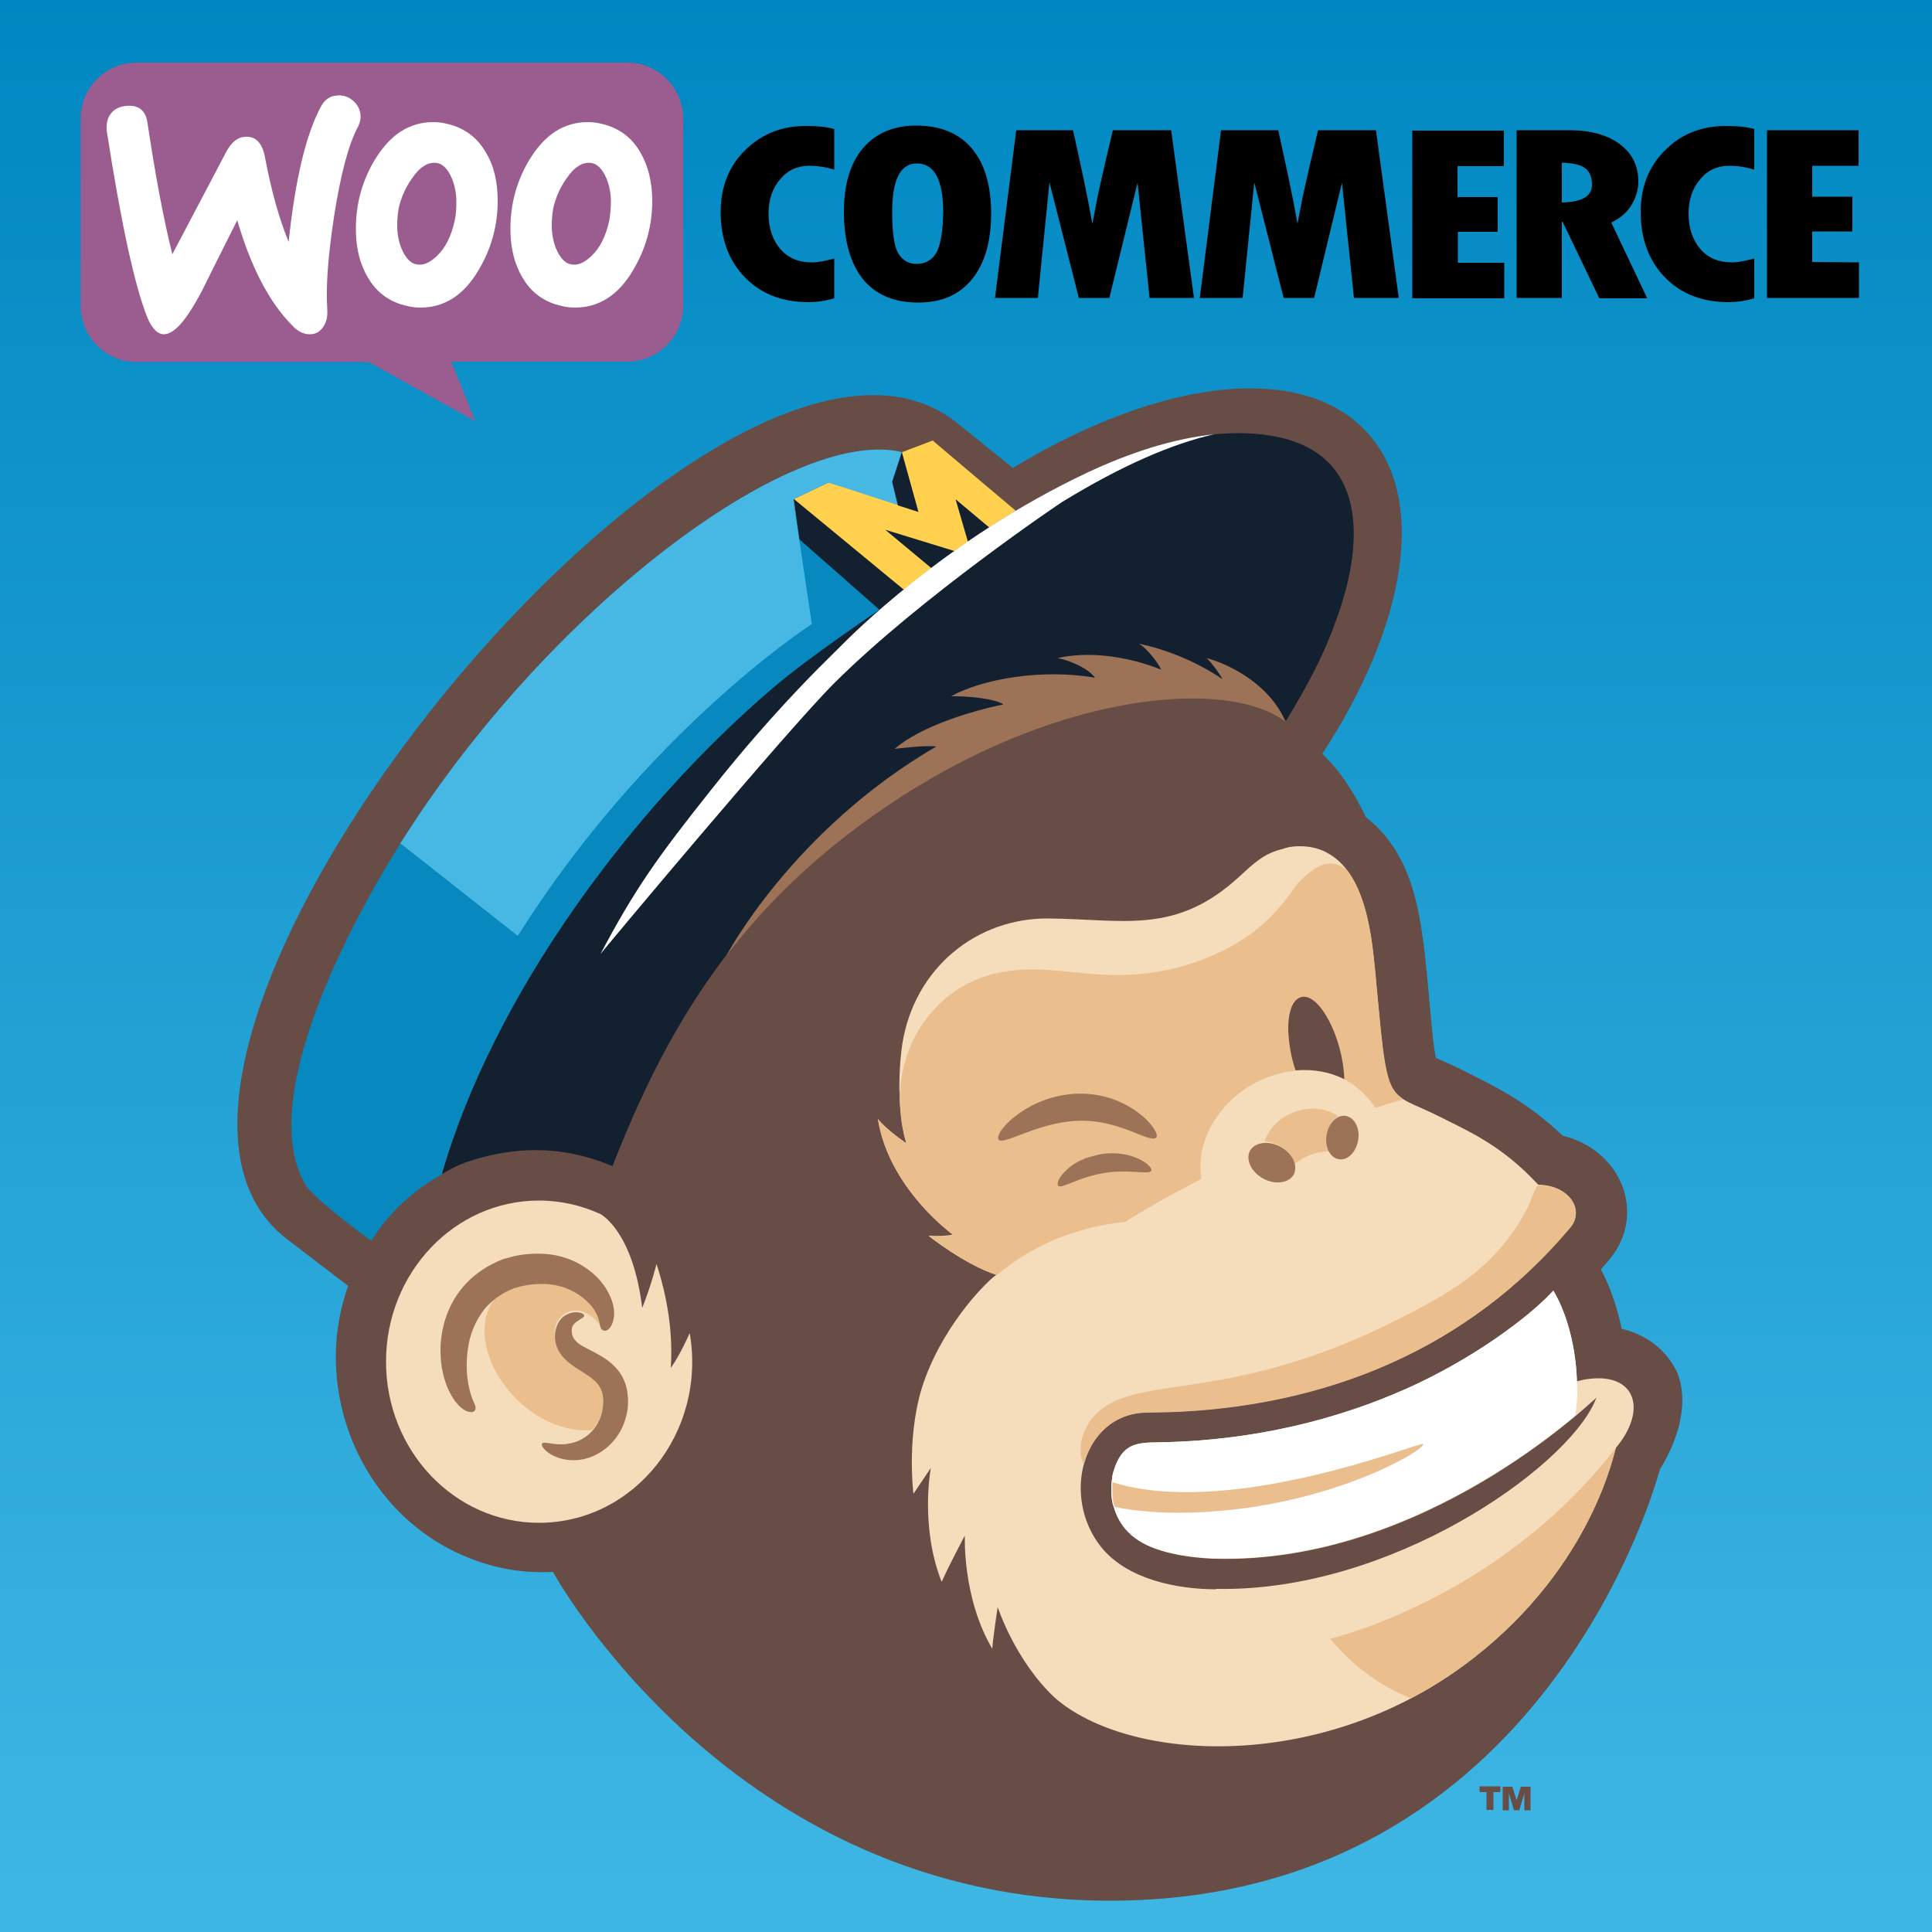
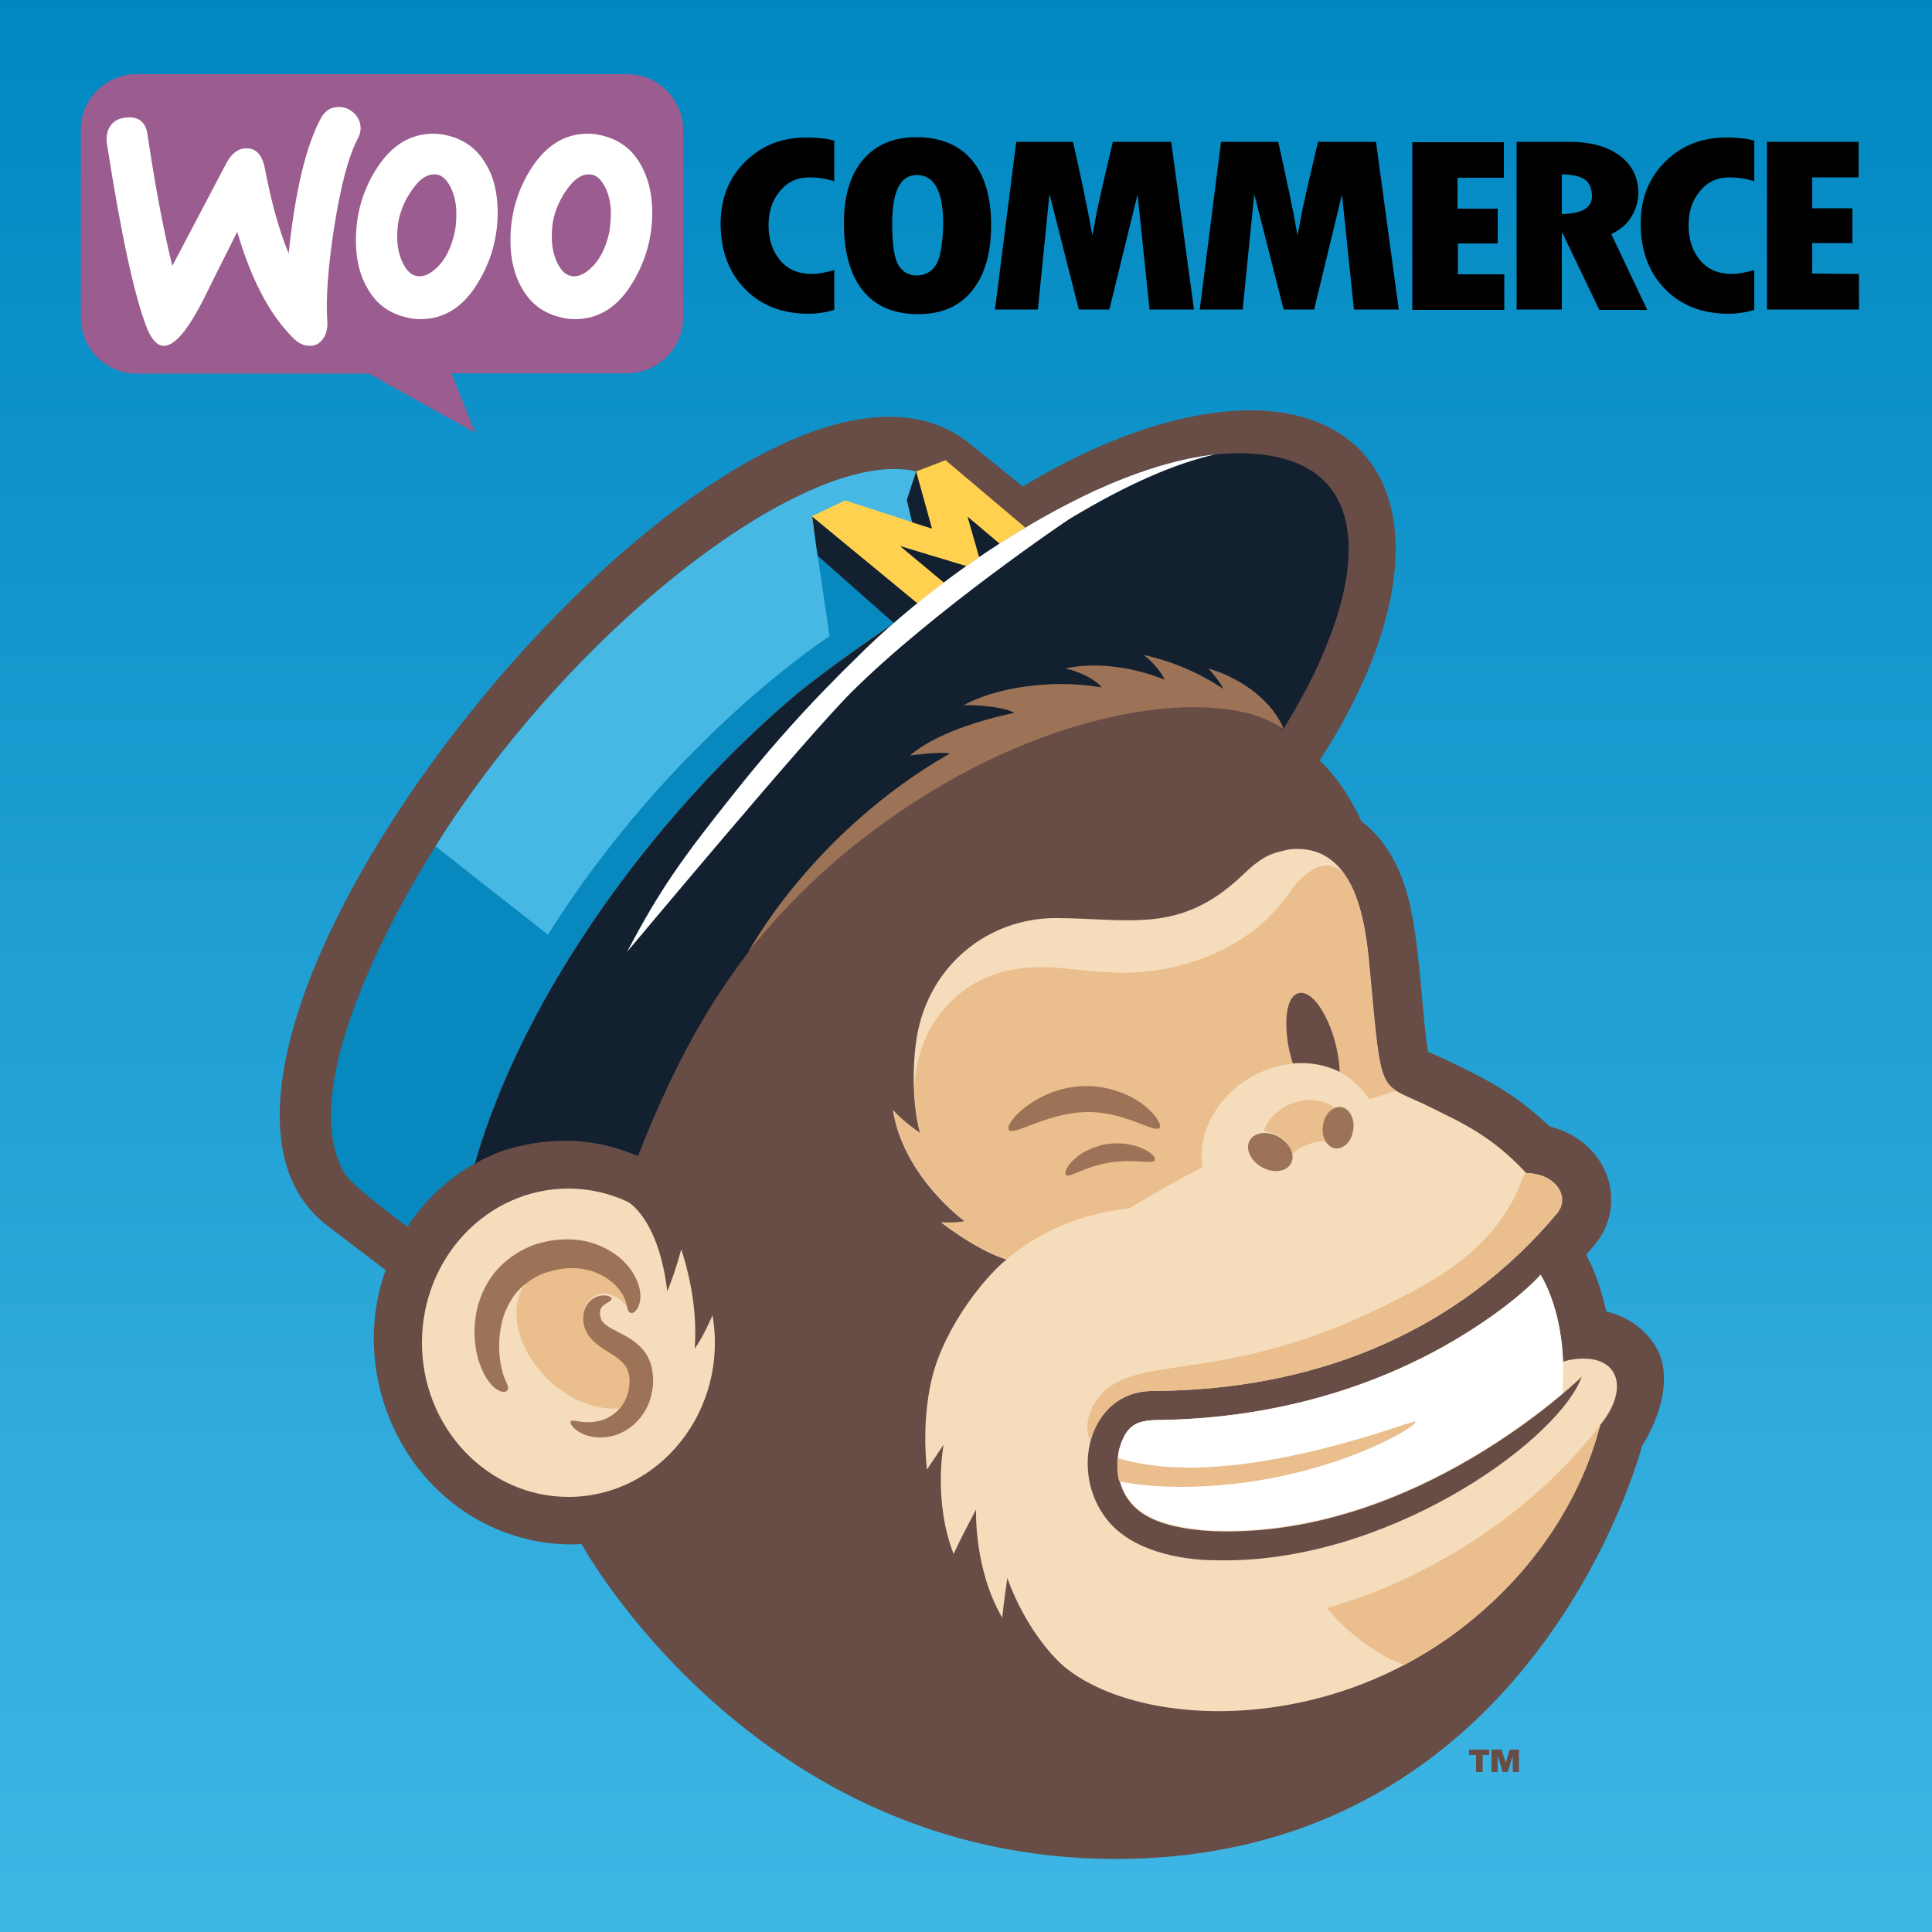
<svg xmlns="http://www.w3.org/2000/svg" version="1.1" id="Layer_1" x="0px" y="0px" viewBox="0 0 500 500" style="enable-background:new 0 0 500 500;" xml:space="preserve">
  <style type="text/css">
	.st0{fill:url(#SVGID_1_);}
	.st1{fill:#684C46;}
	.st2{fill:#F5DCBA;}
	.st3{fill:#0788BF;}
	.st4{fill:#46B8E3;}
	.st5{fill:#FFD14F;}
	.st6{fill:#122030;}
	.st7{fill:#FFFFFF;}
	.st8{fill:#EABE8D;}
	.st9{fill:#9C7356;}
	.st10{fill:#9B5C8F;}
</style>
-   <linearGradient id="SVGID_1_" gradientUnits="userSpaceOnUse" x1="-3.677478e-07" y1="250" x2="500" y2="250" gradientTransform="matrix(4.489659e-11 1 -1 4.489659e-11 500 0)">
+   <linearGradient id="SVGID_1_" gradientUnits="userSpaceOnUse" x1="-1" y1="250" x2="501" y2="250" gradientTransform="matrix(4.489659e-11 1 -1 4.489659e-11 500 0)">
    <stop offset="0" style="stop-color:#0087C1" />
    <stop offset="1" style="stop-color:#3FB7E5" />
  </linearGradient>
-   <rect class="st0" width="500" height="500" />
+   <rect x="-1" y="-1" class="st0" width="502" height="502" />
  <g>
-     <path class="st1" d="M429.6,380.2c-0.3,1-29.1,111.7-142.3,111.7c-97.8,0-144.2-85.1-144.2-85.1c-7.1,0.4-14-0.7-20.4-3.1   c-28.7-10.5-42.5-43.4-32.6-70.9l-15.8-12.1c-61.1-46.6,112-259.6,173.2-211.4c0.3,0.2,14.6,11.8,14.6,11.8   c22-13.3,43.8-20.6,61.4-20.6c12.6,0,23.1,3.6,30.2,11.3c15.9,17.2,10.2,50.1-11.5,83.3c4.7,4.4,8.5,10.5,11.3,16.4   c6.9,5.3,11.4,13.4,13.6,24.6c2.5,12.4,3,30.1,4.5,37.7c5.9,2.6,3.4,1.4,9.6,4.5c6.5,3.3,14.4,7.2,23.2,15.6   c15.6,3.9,21.5,20.4,12.4,31.7c-0.2,0.3-1.3,1.6-2.5,2.9c0.3,0.7,3.3,5.6,5.4,15.4c6.4,1.5,11.6,5.5,14.3,11.2   C438.8,366.6,429.6,380.2,429.6,380.2z M384.7,463.8v4.6h1.8v-4.6h1.8v-1.5h-5.4v1.5H384.7z M388.9,462.4v6.1h1.6v-4.4l1.3,4.4h1.4   l1.3-4.4v4.4h1.6v-6.1h-2.5l-1.1,3.5l-1.1-3.5H388.9z" />
-     <path class="st2" d="M166.2,338.5L166.2,338.5L166.2,338.5c2.5-6.3,3.7-11.4,3.7-11.4c2.8,8.6,4.3,17.7,3.7,26.9l0,0l0,0   c2.3-3.1,4.9-9,4.9-9c4.4,25.6-14.3,49.1-39,49.1c-21.9,0-39.6-18.7-39.6-41.7c0-23,17.7-41.7,39.6-41.7c5.7,0,11.1,1.3,15.9,3.5   C155.4,314.2,163.8,318.5,166.2,338.5z M381.6,428.9c30.7-24.1,36.1-53.2,36.6-54.2c7.6-9.1,5.5-18-4.5-18c-3.2,0-5.6,0.8-5.6,0.8   s0-13.2-6.1-23.5c-4.7,5.3-17.8,15.8-35,24c-16.1,7.6-37.6,14.3-64.2,15.2h0c-7.5,0.3-12.1-0.9-14.7,7.8c-0.8,3.1-0.5,7.6,0.2,8.9   c2.1,7.2,7.6,10.4,14.8,12.1c5.5,1.3,11.3,1.4,11.3,1.4c54,1.5,97.3-40.6,97.9-40.9c0.5-0.4,0.9-0.9,0.9-0.9s-0.5,1.1-0.5,1.2   c-7.8,17.5-53,49.3-97.9,48.4l-0.1,0.1c-10.4,0-23.1-2.7-29.7-10.9c-10.4-12.9-5-34.4,11.6-34.9c0,0,3.8-0.1,5.5-0.1   c41.1-1.3,78-16.4,104.4-47.9c3.6-4.5-0.4-10.7-8.3-10.9c-0.1,0-0.1,0-0.2-0.1c-9.3-10-17.5-13.5-24.8-17.2   c-15.3-7.8-13.9-1.1-17.4-38.9c-1-10.2-2.9-24.1-11.8-29.4c-2.3-1.4-4.9-2-7.6-2c-2.6,0-3.9,0.5-4.4,0.7c-4.9,1.1-7.7,3.9-11.2,7.1   c-16.5,15.2-29.7,11.1-49.4,10.9c-18.5-0.2-34.8,12.7-37.9,32.6l0,0c-1.5,10.4-0.5,20.9,1.1,25.6c0,0-5-3.3-7.4-6.3   c2.9,18.1,19.4,29.9,19.4,29.9c-2.6,0.6-6.3,0.3-6.3,0.3c0,0,9.4,7.5,17.6,10.1c-2.1,1.3-12.9,11.9-18.4,26.6   c-5.2,13.7-3.1,30.1-3.1,30.1l4.5-6.7c0,0-2.9,15,2.8,29.5c1.9-4.3,6-12,6-12s-0.7,16.1,7.1,29.3c0.2-3,1.4-10.8,1.4-10.8   s4.4,13.7,14.7,23.4C292,456.2,342.9,459.3,381.6,428.9z" />
-     <path class="st3" d="M96.1,321.1c-0.2,0-14.9-10.9-17-14.4c-12.4-20.9,9.2-63.9,24.5-88.4c38-60.4,101.1-108.1,129.8-101.3   l29.5,15.2c-11.4,6.7-22.5,15-29.1,20.5l-6.3,5.3c0,0-18.3,12.3-27.4,20.1c-36.5,31.1-72.4,79.4-85.8,125.9   C114.3,304,103.3,309.4,96.1,321.1z" />
-     <path class="st4" d="M233.4,117L233.4,117c-28.7-6.8-91.9,40.9-129.8,101.3c0,0,0,0,0,0.1l0.2,0l30.2,23.8   c33.2-52.7,74.9-79.9,76.1-80.7l-4.8-32.3l9-4.3l18,5.8l-1.4-6L233.4,117L233.4,117z" />
-     <path class="st5" d="M262.9,132.2l-29.1,20.5l-2,1.6l-25.8-21.1l-0.6-4l9-4.3c0.5,0.1,17.3,5.6,18,5.8l0.3-11.2l0.8-2.5l7.9-3   C241.3,114,262.9,132.2,262.9,132.2z" />
+     <path class="st1" d="M425,374.1c-0.3,1-27.9,107-136.3,107c-93.7,0-138.2-81.5-138.2-81.5c-6.8,0.4-13.4-0.7-19.5-2.9   c-27.5-10.1-40.7-41.6-31.2-68l-15.1-11.5C26.2,272.5,192,68.5,250.7,114.6c0.3,0.2,14,11.3,14,11.3c21.1-12.8,41.9-19.7,58.9-19.7   c12,0,22.1,3.5,28.9,10.8c15.2,16.5,9.8,48-11,79.8c4.5,4.2,8.2,10,10.8,15.7c6.6,5.1,10.9,12.8,13,23.6   c2.4,11.9,2.9,28.9,4.3,36.1c5.6,2.5,3.2,1.4,9.2,4.3c6.2,3.1,13.8,6.9,22.2,15c14.9,3.7,20.6,19.6,11.9,30.4   c-0.2,0.3-1.3,1.5-2.4,2.8c0.3,0.7,3.1,5.3,5.2,14.7c6.2,1.5,11.1,5.3,13.7,10.8C433.8,361.1,425,374.1,425,374.1z M382,454.2v4.4   h1.7v-4.4h1.7v-1.4h-5.2v1.4H382z M386,452.8v5.8h1.6v-4.2l1.3,4.2h1.3l1.3-4.2v4.2h1.6v-5.8h-2.4l-1,3.4l-1.1-3.4H386z" />
+     <path class="st2" d="M172.7,334.2L172.7,334.2L172.7,334.2c2.4-6,3.6-10.9,3.6-10.9c2.7,8.3,4.1,17,3.5,25.7l0,0l0,0   c2.2-3,4.6-8.6,4.6-8.6c4.2,24.5-13.7,47-37.3,47c-20.9,0-37.9-17.9-37.9-39.9c0-22.1,17-39.9,37.9-39.9c5.4,0,10.6,1.2,15.3,3.4   C162.3,310.9,170.4,315,172.7,334.2z M379.1,420.7c29.4-23.1,34.5-50.9,35-51.9c7.2-8.7,5.3-17.2-4.3-17.2c-3,0-5.3,0.8-5.3,0.8   s0-12.7-5.8-22.5c-4.5,5.1-17,15.1-33.5,22.9c-15.4,7.3-36,13.7-61.5,14.6h0c-7.1,0.3-11.6-0.9-14,7.5c-0.8,2.9-0.5,7.3,0.1,8.6   c2,6.9,7.3,9.9,14.2,11.5c5.2,1.2,10.8,1.3,10.8,1.3c51.7,1.5,93.3-38.9,93.7-39.2c0.5-0.4,0.9-0.9,0.9-0.9s-0.5,1.1-0.5,1.2   c-7.5,16.8-50.7,47.3-93.8,46.4l-0.1,0c-10,0-22.1-2.6-28.4-10.4c-10-12.4-4.8-32.9,11.1-33.4c0,0,3.7-0.1,5.3-0.1   c39.4-1.2,74.7-15.7,100-45.9c3.5-4.3-0.4-10.3-7.9-10.4c-0.1,0-0.1,0-0.2-0.1c-8.9-9.6-16.8-13-23.8-16.5   c-14.7-7.5-13.3-1-16.7-37.2c-0.9-9.8-2.8-23.1-11.3-28.2c-2.2-1.3-4.7-1.9-7.3-1.9c-2.5,0-3.7,0.5-4.2,0.6   c-4.7,1-7.4,3.7-10.7,6.8c-15.8,14.6-28.5,10.6-47.3,10.5c-17.7-0.2-33.4,12.2-36.4,31.2l0,0c-1.5,9.9-0.5,20,1,24.6   c0,0-4.8-3.2-7.1-6c2.8,17.3,18.6,28.7,18.6,28.7c-2.5,0.6-6.1,0.3-6.1,0.3c0,0,9,7.1,16.9,9.6c-2,1.3-12.3,11.4-17.7,25.5   c-5,13.1-2.9,28.8-2.9,28.8l4.3-6.4c0,0-2.8,14.4,2.6,28.3c1.8-4.1,5.8-11.5,5.8-11.5s-0.6,15.4,6.8,28c0.2-2.9,1.3-10.3,1.3-10.3   s4.3,13.2,14.1,22.4C293.2,446.9,342,449.9,379.1,420.7z" />
+     <path class="st3" d="M105.5,317.5c-0.1,0-14.3-10.4-16.3-13.8c-11.9-20.1,8.8-61.2,23.5-84.7c36.4-57.9,96.9-103.5,124.4-97   l28.2,14.6c-11,6.4-21.6,14.4-27.9,19.6l-6,5c0,0-17.5,11.8-26.3,19.3c-35,29.8-69.4,76-82.2,120.6   C123,301.1,112.5,306.3,105.5,317.5z" />
+     <path class="st4" d="M237.1,122L237.1,122c-27.5-6.5-88,39.1-124.4,97c0,0,0,0,0,0.1l0.1,0l29,22.8c31.8-50.5,71.8-76.5,72.9-77.3   l-4.6-30.9l8.6-4.1l17.3,5.6l-1.3-5.8L237.1,122L237.1,122z" />
+     <path class="st5" d="M265.3,136.5l-27.9,19.6l-2,1.5l-24.7-20.2l-0.6-3.8l8.6-4.1c0.4,0.1,16.6,5.4,17.3,5.6l0.3-10.7l0.8-2.4   l7.6-2.9C244.7,119.1,265.3,136.5,265.3,136.5z" />
    <g>
-       <path class="st6" d="M320.4,112.1c-19.3,0-40.9,10.1-57.5,20.1c-2.3,1.4-4.6,2.8-6.9,4.3l-8.7-7.3l3.2,11    c-1.2,0.8-2.4,1.6-3.5,2.4l-17.9-5.5l11.9,9.9c-2.7,2.1-5.1,4-7.1,5.6l-28.5-23.5l1.5,10.5l20.7,18.2c0,0-18.3,12.3-27.4,20.1    c-36.5,31.1-72.4,79.4-85.8,125.9l0.8-0.4c0.1-0.1,0.2-0.1,0.3-0.2c0.4-0.2,0.7-0.4,1.1-0.6c0.2-0.1,0.5-0.2,0.7-0.4    c0.4-0.2,0.8-0.4,1.1-0.5c0.2-0.1,0.5-0.2,0.7-0.3c0.4-0.2,0.8-0.3,1.2-0.5c0.2-0.1,0.4-0.2,0.6-0.2c0.6-0.2,1.2-0.4,1.8-0.6    c9.1-2.7,21.4-4.4,35.8,1.7c7.2-18.3,15.9-36.9,29.6-54.8c11.1-14.5,21.7-27.4,34.5-34.5c24.2-22.7,89.3-46.8,110.2-25.9    c4.9-8.1,9.2-15.7,12.7-25.3C354.1,138.5,354.3,112.1,320.4,112.1z" />
-       <polygon class="st6" points="237.7,132.5 233.4,117 230.9,124.7 232.4,130.8   " />
+       <path class="st6" d="M320.4,117.3c-18.5,0-39.2,9.7-55.1,19.3c-2.2,1.3-4.4,2.7-6.6,4.1l-8.3-7l3,10.5c-1.1,0.8-2.3,1.6-3.3,2.3    l-17.2-5.2l11.4,9.5c-2.6,2-4.9,3.8-6.8,5.4l-27.3-22.5l1.4,10.1l19.8,17.5c0,0-17.5,11.8-26.3,19.3c-35,29.8-69.4,76-82.2,120.6    l0.7-0.4c0.1-0.1,0.2-0.1,0.3-0.2c0.4-0.2,0.7-0.4,1.1-0.6c0.2-0.1,0.5-0.2,0.7-0.3c0.4-0.2,0.7-0.3,1.1-0.5    c0.2-0.1,0.4-0.2,0.6-0.3c0.4-0.2,0.8-0.3,1.2-0.5c0.2-0.1,0.4-0.1,0.5-0.2c0.6-0.2,1.2-0.4,1.7-0.6c8.7-2.6,20.5-4.3,34.3,1.6    c6.9-17.5,15.2-35.3,28.3-52.4c10.6-13.9,20.8-26.3,33-33.1c23.2-21.8,85.6-44.8,105.6-24.8c4.7-7.7,8.8-15.1,12.2-24.2    C352.7,142.6,352.9,117.3,320.4,117.3z" />
+       <polygon class="st6" points="241.2,136.8 237.1,122 234.7,129.4 236.1,135.2   " />
    </g>
-     <path class="st7" d="M408.1,357.5c0,0,0-13.2-6.1-23.5c-4.7,5.3-17.8,15.8-35,24c-16.1,7.6-37.6,14.3-64.2,15.2h0   c-7.5,0.3-12.1-0.9-14.7,7.8c-0.2,0.7-0.3,1.6-0.4,2.4l0,0.1c0,0,0,0,0,0c0,0.3,0,0.6-0.1,0.8c0,0.8,0,1.5,0,2.1c0,0,0,0,0,0   c0,0,0,0.1,0,0.1c0,0.4,0.1,0.7,0.1,1.1c0,0,0,0,0,0.1c0,0,0,0,0,0.1c0.2,1.4,0.4,2,0.5,2.1c0,0,0,0,0,0l0,0.1   c2.1,7.1,7.6,10.3,14.8,11.9c5.5,1.3,11.3,1.4,11.3,1.4c44.1,1.2,81-26.6,93.4-37C408.1,363.4,408.3,361.3,408.1,357.5z    M281.6,122.2c10.5-4.9,21.8-8.7,32.6-9.8c-10.7,2.4-23.8,8-39.3,17.5c-0.4,0.2-36.7,24.7-58.9,46.8c-12.1,12-60.7,70.2-60.6,70.2   c8.9-16.8,14.7-25,28.8-42.7c7.9-10,16.4-19.7,25.1-28.7c2.9-3,5.9-5.9,8.8-8.8l0,0l0,0C219.2,165.6,244.5,139.6,281.6,122.2z" />
-     <path class="st8" d="M381.6,428.9c-5.3,4.1-10.8,7.7-16.4,10.6c-13-4.9-20.9-15.4-20.9-15.4s11.1-2.6,26-10.2   c18.1-9.2,35-22.5,47.9-39.2C417.7,375.7,412.3,404.8,381.6,428.9z M346.3,288.9c-6.3-4.5-16.7-0.9-19,6.5c3.6,0.2,7.5,2.9,7.2,6.4   c2.6-2.5,6.2-3.9,9.8-3.8C342.7,295.2,343.5,290.5,346.3,288.9z M280.5,379c2-7.4,7.6-13.2,16.1-13.4c0,0,3.8-0.1,5.5-0.1   c41.1-1.3,78-16.4,104.4-47.9c3.6-4.5-0.4-10.7-8.3-10.9c0,0-0.1,0-0.1,0c-1.3,1.4-1.6,4-3.8,7.8c-8,14-19.1,20.3-34,27.7   c-45.4,22.6-69,12.1-78.4,25.9C279.2,372.2,279.2,376.7,280.5,379C280.5,379,280.5,379,280.5,379z M362.7,284.1   c-4.3-3.1-4.5-8.6-6.9-33.7c-0.8-8-2.1-18.3-7-25c-1-0.9-2.4-1.9-4.5-1.9c-3.1-0.1-6.6,3.1-8.6,5.3c-5.6,8.1-11,13.4-20.6,17.9   c-9.6,4.4-18.8,5.9-28.3,5.6c-7-0.2-13.1-1.4-19-1.4c-11.1-0.2-20.7,3.4-27.7,12.3c-4.8,6.1-6.7,12.5-7.3,20.1   c0,0.9,0.1,1.8,0.1,2.6c0.1,1.2,0.2,2.4,0.3,3.5c0.5,3.9,1.2,5.9,1.2,5.9c0,0,0,0.1,0,0.1c0.1,0.2,0.1,0.4,0.2,0.5   c0,0-5-3.3-7.4-6.3c2.4,15.1,14.3,25.8,18.2,29c0.2,0.2,0.5,0.4,0.7,0.5c0,0,0,0,0.1,0.1c0.3,0.3,0.5,0.4,0.5,0.4   c-2.6,0.6-6.3,0.3-6.3,0.3c0,0,9.4,7.5,17.6,10.1c10.8-9.2,23.1-12.7,33.2-13.8c6.1-3.8,12.7-7.5,19.7-11.1   c-2.1-13.3,9.7-26.7,24.5-28c11.2-0.8,16.7,4.2,20.6,9.6c2.1-0.7,4.5-1.4,7.2-2.2C362.9,284.3,362.8,284.2,362.7,284.1z    M368.1,373.7c-0.1,0-0.2,0-0.4,0.1c-4.5,1-50.6,18.9-79.8,9.8c-0.1,1.6-0.1,5,0.6,6.4c0,0,0,0,0,0c4.4,0.9,10,1.5,16.5,1.5   C343.3,391.4,370.9,374,368.1,373.7z M153.2,370.1C153.2,370.1,153.3,370.1,153.2,370.1c2.4-2.5,3.4-6,2.8-9.4   c-0.9-4.8-6.3-5.8-10-9.6c-0.1-0.1-0.1-0.1-0.2-0.2c-0.1-0.1-0.1-0.1-0.2-0.2c0,0,0,0,0,0c-1.6-1.9-2.2-4-2.1-5.9   c0.3-4.9,4.7-6.3,7-5.4c0,0,2.7,0.6,4.8,3.6c0,0,0,0,0,0c-0.3-1-0.3-2.5-1.9-4.9c-2.7-3.8-8.9-7.7-17.6-5.8h0   c-1.6,0.3-0.7,0.1-2.3,0.6c-0.2,0.1-0.5,0.1-0.7,0.2c-0.5,0.2-1,0.4-1.4,0.6l0,0c-0.2,0.1-1.5,0.7-3.1,1.9   C118.5,348.4,135.2,371.5,153.2,370.1z" />
-     <path class="st9" d="M298.5,291.9c0.8,1.2,1.1,2.1,0.7,2.5c-0.7,0.8-3.1-0.3-6.6-1.7c-9-3.4-15.7-3.9-27.5,0.6   c-3,1.1-5.1,2-6.1,1.9c-1.7-0.2-0.1-3.3,3.6-6.2c7.3-5.8,17.3-7.6,25.8-4.4C292.1,285.9,296.3,288.7,298.5,291.9z M296.7,301.1   c-2.5-1.9-7-3.2-11.8-2.4c-1,0.2-1.9,0.5-2.8,0.7c-0.3,0.1-0.6,0.2-1,0.3c-2,0.8-3.7,1.7-5.3,3.3c-1.9,1.8-2.4,3.5-1.9,3.9   c0.5,0.4,1.8-0.2,3.9-1c6.8-2.8,11.6-2.9,16.1-2.6c2.2,0.1,3.7,0.3,4-0.3C298.2,302.7,297.7,301.9,296.7,301.1z M150.9,335.9   L150.9,335.9L150.9,335.9c1.1,0.9,2,1.8,2.6,2.7c2.1,2.9,1.4,4.7,2.3,5.5c0.3,0.3,0.7,0.4,1.2,0.2c1.2-0.5,1.8-2.4,1.9-3.7l0,0l0,0   l0,0c0.3-3.1-1.4-6.7-3.6-9.2l0,0l0,0l0,0c-1.4-1.6-3.1-3-5.2-4.2c-2.1-1.2-4.6-2.1-7.3-2.5c-4.7-0.7-9.3,0.2-10.5,0.6l0,0   c-0.7,0.2-1.5,0.4-2.2,0.6c-7.6,3-12.6,8.4-14.9,15.6l0,0l0,0c-0.8,2.7-1.2,5.4-1.2,7.9c0,2.1,0.2,4.1,0.6,5.8v0l0,0l0,0   c0.6,2.9,2,6.3,4,8.4l0,0l0,0l0,0c2.6,2.8,5.4,2.2,4.2-0.3c-0.3-0.7-1.8-3.6-2-8.9c-0.1-3.5,0.3-7.1,1.6-10.4   c0.7-1.8,1.7-3.5,2.9-5.1c2.6-3.2,5.8-4.6,6.1-4.8l0,0c0.4-0.2,0.9-0.4,1.4-0.6c0.2-0.1,0.4-0.2,0.7-0.2c1.6-0.5,0.7-0.3,2.3-0.6h0   C142,331.5,147.2,332.9,150.9,335.9z M149.6,347.6c-0.8-0.7-1.2-1.2-1.5-2.1c-0.3-1.6-0.2-2.5,1.2-3.5c1-0.7,1.9-1.1,1.9-1.5   c0-0.9-3.5-1.7-5.9,0.7c-2,2.2-2.7,6.7,0.6,10.2c3.6,3.9,9.3,4.8,10.1,9.7c0.1,0.7,0.2,1.5,0.1,2.2c0,0.9-0.3,2.1-0.3,2.2   c-1.1,4.7-5.6,9.3-13,8.1c-1.4-0.2-2.3-0.4-2.5,0c-0.6,0.8,2.6,4.4,8.4,4.3c5.7-0.1,11.4-4.4,13.2-10.8c0-0.1,0.6-1.9,0.6-3.5   c0.1-1.2,0-2.4-0.2-3.7C160.8,351.7,152.7,350,149.6,347.6z M348.3,288.8c-2.3-0.4-4.5,1.9-5,5c-0.5,3.1,1,5.9,3.2,6.2   c2.3,0.4,4.5-1.9,5-5C352,291.9,350.5,289.2,348.3,288.8z M323.5,297.8c-1.2,2.3,0.3,5.5,3.4,7.2c3.1,1.7,6.6,1.2,7.9-1   c1.2-2.3-0.3-5.5-3.4-7.2C328.3,295.1,324.8,295.6,323.5,297.8z M232.9,206.4c42.6-27.6,85.2-30.8,99.8-19.6c0,0,0,0,0,0   c0-0.1-0.3-0.7-0.4-0.9l0,0c-3.7-7.9-12.3-13.4-20-15.6c1.4,1.4,3.3,4,4.1,5.5c-5.8-4-13.5-7.5-21.6-9.2c0,0,1,0.7,1.1,0.8   c1.6,1.5,3.7,3.9,4.6,5.9c-7.7-3.1-17.4-4.8-25.8-3.2c-0.1,0-1,0.2-1,0.2s1.1,0.3,1.3,0.3c2.8,0.8,6.7,2.5,8.4,4.8   c-13.8-2.4-29.1,0.3-37.3,4.8c1.1,0,1,0,1.9,0c3,0.1,9.1,0.5,11.7,2.1c-8.7,1.8-21.4,5.7-28.2,11.5c1.2-0.1,8-1,10.8-0.6   C205,214.9,188,247.3,188,247.3l0,0C199,232.9,213.3,219.1,232.9,206.4z" />
-     <path class="st1" d="M333.4,266.8c-0.1-2.9,0.4-7.8,3.2-8.7l0,0c0,0,0,0,0,0l0,0c4.7-1.6,11,10.5,11.3,21.2   c-3.7-1.9-8.1-2.7-12.6-2.3C334.1,273.6,333.6,270.3,333.4,266.8z" />
+     <path class="st7" d="M404.5,352.4c0,0,0-12.7-5.8-22.5c-4.5,5.1-17,15.1-33.5,22.9c-15.4,7.3-36,13.7-61.5,14.6h0   c-7.1,0.3-11.6-0.9-14,7.5c-0.2,0.7-0.3,1.5-0.4,2.3l0,0.1c0,0,0,0,0,0c0,0.3,0,0.5,0,0.8c0,0.8,0,1.4,0,2c0,0,0,0,0,0   c0,0,0,0.1,0,0.1c0,0.4,0.1,0.7,0.1,1c0,0,0,0,0,0c0,0,0,0,0,0.1c0.2,1.3,0.4,1.9,0.5,2c0,0,0,0,0,0l0,0.1c2,6.8,7.3,9.8,14.2,11.4   c5.2,1.2,10.8,1.3,10.8,1.3c42.2,1.2,77.6-25.5,89.5-35.5C404.5,358,404.6,356,404.5,352.4z M283.3,127c10.1-4.6,20.9-8.3,31.2-9.4   c-10.3,2.3-22.8,7.7-37.7,16.7c-0.4,0.2-35.2,23.7-56.4,44.8c-11.6,11.5-58.1,67.3-58.1,67.2c8.5-16.1,14.1-24,27.6-40.9   c7.6-9.6,15.7-18.9,24.1-27.5c2.8-2.9,5.6-5.7,8.4-8.4l0,0l0,0C223.4,168.5,247.8,143.6,283.3,127z" />
+     <path class="st8" d="M379.1,420.7c-5,4-10.3,7.3-15.7,10.2c-12.4-4.7-20-14.8-20-14.8s10.7-2.5,24.9-9.8   c17.3-8.8,33.5-21.5,45.9-37.5C413.6,369.8,408.5,397.6,379.1,420.7z M345.3,286.6c-6-4.3-16-0.9-18.2,6.2c3.5,0.2,7.2,2.8,6.9,6.2   c2.5-2.4,5.9-3.7,9.3-3.7C341.8,292.7,342.6,288.1,345.3,286.6z M282.2,372.9c1.9-7,7.2-12.6,15.4-12.9c0,0,3.7-0.1,5.3-0.1   c39.4-1.2,74.7-15.7,100-45.9c3.5-4.3-0.4-10.3-7.9-10.4c0,0-0.1,0-0.1,0c-1.3,1.3-1.5,3.8-3.6,7.5c-7.7,13.4-18.3,19.5-32.5,26.6   c-43.5,21.7-66.1,11.6-75.1,24.8C281,366.4,280.9,370.7,282.2,372.9C282.2,372.9,282.2,372.9,282.2,372.9z M360.9,282   c-4.2-3-4.3-8.2-6.6-32.3c-0.7-7.7-2-17.6-6.7-23.9c-1-0.8-2.3-1.8-4.3-1.8c-3-0.1-6.3,2.9-8.2,5.1c-5.4,7.8-10.6,12.8-19.7,17.2   c-9.2,4.2-18,5.7-27.1,5.4c-6.7-0.2-12.5-1.3-18.2-1.4c-10.6-0.2-19.8,3.3-26.5,11.7c-4.6,5.8-6.4,11.9-7,19.3   c0,0.9,0.1,1.7,0.1,2.5c0.1,1.2,0.2,2.3,0.3,3.3c0.5,3.7,1.1,5.6,1.1,5.6c0,0,0,0.1,0,0.1c0.1,0.2,0.1,0.4,0.2,0.5   c0,0-4.8-3.2-7.1-6c2.3,14.5,13.7,24.7,17.4,27.8c0.2,0.2,0.4,0.3,0.6,0.5c0,0,0,0,0,0c0.3,0.2,0.5,0.4,0.5,0.4   c-2.5,0.6-6.1,0.3-6.1,0.3c0,0,9,7.1,16.9,9.6c10.4-8.8,22.1-12.1,31.8-13.2c5.9-3.6,12.2-7.2,18.9-10.6   c-2-12.7,9.3-25.6,23.5-26.8c10.7-0.8,16,4,19.7,9.2c2-0.7,4.3-1.4,6.9-2.1C361.2,282.2,361,282.2,360.9,282z M366.1,367.9   c-0.1,0-0.2,0-0.4,0.1c-4.3,1-48.5,18.1-76.5,9.3c-0.1,1.5-0.1,4.7,0.5,6.1c0,0,0,0,0,0c4.2,0.8,9.6,1.4,15.8,1.4   C342.3,384.8,368.8,368.1,366.1,367.9z M160.3,364.5C160.3,364.5,160.3,364.4,160.3,364.5c2.3-2.4,3.2-5.8,2.7-9   c-0.8-4.6-6.1-5.6-9.5-9.2c-0.1-0.1-0.1-0.1-0.2-0.2c-0.1-0.1-0.1-0.1-0.2-0.2c0,0,0,0,0,0c-1.6-1.8-2.1-3.8-2-5.7   c0.3-4.7,4.5-6.1,6.7-5.2c0,0,2.6,0.6,4.6,3.4c0,0,0,0,0,0c-0.3-0.9-0.2-2.4-1.8-4.6c-2.6-3.7-8.5-7.4-16.9-5.6h0   c-1.6,0.3-0.7,0.1-2.2,0.6c-0.2,0.1-0.5,0.1-0.6,0.2c-0.5,0.2-0.9,0.4-1.4,0.6l0,0c-0.2,0.1-1.5,0.7-3,1.8   C127,343.6,143,365.7,160.3,364.5z" />
+     <path class="st9" d="M299.4,289.5c0.8,1.2,1,2,0.7,2.4c-0.6,0.7-2.9-0.3-6.3-1.6c-8.7-3.2-15-3.7-26.3,0.6   c-2.9,1.1-4.9,1.9-5.9,1.8c-1.6-0.2-0.1-3.1,3.4-5.9c7-5.6,16.5-7.3,24.7-4.2C293.3,283.8,297.3,286.4,299.4,289.5z M297.7,298.4   c-2.4-1.8-6.7-3-11.3-2.3c-1,0.1-1.8,0.4-2.7,0.7c-0.3,0.1-0.6,0.2-0.9,0.3c-1.9,0.8-3.5,1.6-5.1,3.2c-1.8,1.7-2.3,3.4-1.8,3.8   c0.5,0.4,1.8-0.2,3.7-1c6.5-2.7,11.1-2.8,15.4-2.5c2.1,0.1,3.5,0.3,3.8-0.3C299.1,299.9,298.7,299.1,297.7,298.4z M158.1,331.6   L158.1,331.6L158.1,331.6c1.1,0.8,1.9,1.8,2.5,2.6c2,2.8,1.4,4.5,2.2,5.3c0.3,0.3,0.7,0.4,1.1,0.2c1.1-0.5,1.7-2.3,1.8-3.5l0,0l0,0   l0,0c0.3-3-1.3-6.4-3.4-8.8l0,0l0,0l0,0c-1.3-1.5-3-2.9-5-4c-2-1.1-4.4-2-7-2.4c-4.5-0.7-8.9,0.2-10.1,0.6l0,0   c-0.6,0.2-1.4,0.3-2.1,0.6c-7.3,2.8-12.1,8.1-14.2,15l0,0l0,0c-0.8,2.6-1.1,5.2-1.1,7.5c0,2,0.2,3.9,0.6,5.6v0l0,0l0,0   c0.6,2.8,1.9,6,3.8,8.1l0,0l0,0l0,0c2.5,2.7,5.2,2.2,4-0.3c-0.3-0.7-1.8-3.5-2-8.6c-0.1-3.3,0.3-6.8,1.5-9.9   c0.7-1.7,1.6-3.4,2.8-4.9c2.5-3,5.5-4.4,5.9-4.6l0,0c0.4-0.2,0.9-0.4,1.4-0.6c0.2-0.1,0.4-0.1,0.6-0.2c1.5-0.4,0.7-0.2,2.2-0.6h0   C149.5,327.4,154.5,328.7,158.1,331.6z M156.8,342.9c-0.8-0.6-1.2-1.2-1.4-2c-0.3-1.5-0.2-2.4,1.1-3.3c1-0.7,1.8-1,1.8-1.5   c0-0.8-3.3-1.7-5.7,0.7c-2,2.1-2.6,6.4,0.5,9.8c3.5,3.7,8.9,4.6,9.7,9.3c0.1,0.7,0.2,1.4,0.1,2.1c0,0.8-0.3,2.1-0.3,2.1   c-1,4.5-5.4,8.9-12.5,7.8c-1.3-0.2-2.2-0.4-2.4,0c-0.5,0.8,2.5,4.3,8.1,4.1c5.5-0.1,10.9-4.2,12.6-10.3c0-0.1,0.5-1.8,0.6-3.4   c0.1-1.2,0-2.3-0.2-3.6C167.6,346.8,159.7,345.2,156.8,342.9z M347.1,286.5c-2.2-0.3-4.3,1.8-4.7,4.7c-0.5,3,0.9,5.6,3.1,6   c2.2,0.3,4.3-1.8,4.7-4.7C350.7,289.6,349.3,286.9,347.1,286.5z M323.4,295.2c-1.2,2.2,0.3,5.2,3.2,6.9c3,1.6,6.3,1.2,7.5-1   c1.2-2.2-0.3-5.2-3.2-6.9C328,292.6,324.6,293,323.4,295.2z M236.6,207.6c40.8-26.5,81.6-29.5,95.6-18.8c0,0,0,0,0,0   c0-0.1-0.3-0.7-0.3-0.9l0,0c-3.5-7.5-11.8-12.8-19.2-14.9c1.3,1.3,3.2,3.8,3.9,5.3c-5.6-3.8-13-7.2-20.7-8.8c0,0,0.9,0.7,1.1,0.8   c1.5,1.4,3.6,3.7,4.4,5.6c-7.4-3-16.7-4.6-24.7-3.1c-0.1,0-1,0.2-1,0.2s1,0.3,1.3,0.3c2.6,0.8,6.4,2.4,8.1,4.6   c-13.3-2.3-27.8,0.2-35.7,4.6c1,0,1,0,1.9,0c2.9,0.1,8.7,0.5,11.2,2c-8.4,1.7-20.5,5.4-27,11c1.1-0.1,7.7-1,10.3-0.5   c-35.8,20.5-52.2,51.5-52.2,51.5l0,0C204.2,233,217.9,219.7,236.6,207.6z" />
+     <path class="st1" d="M332.9,265.4c-0.1-2.8,0.4-7.5,3-8.3l0,0c0,0,0,0,0,0l0,0c4.5-1.6,10.5,10,10.8,20.3   c-3.6-1.8-7.8-2.6-12.1-2.2C333.5,271.9,333,268.8,332.9,265.4z" />
  </g>
  <g>
-     <path class="st10" d="M35.4,16.2h126.9c8,0,14.5,6.5,14.5,14.5v48.4c0,8-6.5,14.5-14.5,14.5h-45.5L123,109L95.5,93.7H35.4   c-8,0-14.5-6.5-14.5-14.5V30.7C20.8,22.8,27.3,16.2,35.4,16.2z" />
-     <path class="st7" d="M28.7,29.4c0.9-1.2,2.2-1.8,4-2c3.3-0.3,5.1,1.3,5.5,4.6c2,13.3,4.1,24.6,6.4,33.8l14-26.6   c1.3-2.4,2.9-3.7,4.8-3.8c2.8-0.2,4.5,1.6,5.2,5.4c1.6,8.5,3.6,15.7,6.1,21.8c1.7-16.2,4.5-27.9,8.4-35.1c1-1.8,2.4-2.7,4.2-2.8   c1.5-0.1,2.8,0.3,4,1.3c1.2,1,1.8,2.2,2,3.6c0.1,1.1-0.1,2.1-0.6,3.1c-2.5,4.6-4.5,12.3-6.2,23c-1.6,10.4-2.2,18.5-1.8,24.3   c0.1,1.6-0.1,3-0.8,4.2c-0.8,1.4-1.9,2.2-3.4,2.3c-1.7,0.1-3.4-0.6-5-2.4C69.6,78.1,64.9,69,61.4,57c-4.1,8.2-7.2,14.3-9.2,18.4   c-3.8,7.2-6.9,10.9-9.6,11.1c-1.7,0.1-3.2-1.3-4.5-4.4c-3.3-8.3-6.8-24.5-10.5-48.4C27.5,32,27.8,30.5,28.7,29.4z" />
-     <path class="st7" d="M165.7,39.4c-2.3-4-5.7-6.4-10.2-7.4c-1.2-0.3-2.4-0.4-3.4-0.4c-6.1,0-11.1,3.2-15,9.6c-3.3,5.4-5,11.4-5,18   c0,4.9,1,9.1,3.1,12.6c2.3,4,5.7,6.4,10.2,7.4c1.2,0.3,2.4,0.4,3.4,0.4c6.2,0,11.2-3.2,15-9.6c3.3-5.5,5-11.5,5-18   C168.8,47,167.7,42.8,165.7,39.4L165.7,39.4z M157.7,57c-0.9,4.2-2.5,7.3-4.8,9.4c-1.8,1.7-3.6,2.4-5.2,2c-1.5-0.3-2.8-1.7-3.8-4.1   c-0.8-2-1.1-4-1.1-5.8c0-1.6,0.1-3.2,0.4-4.7c0.6-2.6,1.7-5.2,3.4-7.6c2.1-3.1,4.3-4.4,6.6-4c1.5,0.3,2.8,1.7,3.8,4.1   c0.8,2,1.1,4,1.1,5.8C158.1,54,157.9,55.6,157.7,57L157.7,57z" />
-     <path class="st7" d="M125.7,39.4c-2.3-4-5.7-6.4-10.2-7.4c-1.2-0.3-2.4-0.4-3.4-0.4c-6.1,0-11.1,3.2-15,9.6c-3.3,5.4-5,11.4-5,18   c0,4.9,1,9.1,3.1,12.6c2.3,4,5.7,6.4,10.2,7.4c1.2,0.3,2.4,0.4,3.4,0.4c6.2,0,11.2-3.2,15-9.6c3.3-5.5,5-11.5,5-18   C128.8,47,127.8,42.8,125.7,39.4L125.7,39.4z M117.7,57c-0.9,4.2-2.5,7.3-4.8,9.4c-1.8,1.7-3.6,2.4-5.2,2c-1.5-0.3-2.8-1.7-3.8-4.1   c-0.8-2-1.1-4-1.1-5.8c0-1.6,0.1-3.2,0.4-4.7c0.6-2.6,1.7-5.2,3.4-7.6c2.1-3.1,4.3-4.4,6.6-4c1.5,0.3,2.8,1.7,3.8,4.1   c0.8,2,1.1,4,1.1,5.8C118.1,54,118,55.6,117.7,57L117.7,57z" />
+     <path class="st10" d="M35.4,19.2h126.9c8,0,14.5,6.5,14.5,14.5v48.4c0,8-6.5,14.5-14.5,14.5h-45.5L123,112L95.5,96.7H35.4   c-8,0-14.5-6.5-14.5-14.5V33.7C20.8,25.8,27.3,19.2,35.4,19.2z" />
+     <path class="st7" d="M28.7,32.4c0.9-1.2,2.2-1.8,4-2c3.3-0.3,5.1,1.3,5.5,4.6c2,13.3,4.1,24.6,6.4,33.8l14-26.6   c1.3-2.4,2.9-3.7,4.8-3.8c2.8-0.2,4.5,1.6,5.2,5.4c1.6,8.5,3.6,15.7,6.1,21.8c1.7-16.2,4.5-27.9,8.4-35.1c1-1.8,2.4-2.7,4.2-2.8   c1.5-0.1,2.8,0.3,4,1.3c1.2,1,1.8,2.2,2,3.6c0.1,1.1-0.1,2.1-0.6,3.1c-2.5,4.6-4.5,12.3-6.2,23c-1.6,10.4-2.2,18.5-1.8,24.3   c0.1,1.6-0.1,3-0.8,4.2c-0.8,1.4-1.9,2.2-3.4,2.3c-1.7,0.1-3.4-0.6-5-2.4C69.6,81.1,64.9,72,61.4,60c-4.1,8.2-7.2,14.3-9.2,18.4   c-3.8,7.2-6.9,10.9-9.6,11.1c-1.7,0.1-3.2-1.3-4.5-4.4c-3.3-8.3-6.8-24.5-10.5-48.4C27.5,35,27.8,33.5,28.7,32.4z" />
+     <path class="st7" d="M165.7,42.4c-2.3-4-5.7-6.4-10.2-7.4c-1.2-0.3-2.4-0.4-3.4-0.4c-6.1,0-11.1,3.2-15,9.6c-3.3,5.4-5,11.4-5,18   c0,4.9,1,9.1,3.1,12.6c2.3,4,5.7,6.4,10.2,7.4c1.2,0.3,2.4,0.4,3.4,0.4c6.2,0,11.2-3.2,15-9.6c3.3-5.5,5-11.5,5-18   C168.8,50,167.7,45.8,165.7,42.4L165.7,42.4z M157.7,60c-0.9,4.2-2.5,7.3-4.8,9.4c-1.8,1.7-3.6,2.4-5.2,2c-1.5-0.3-2.8-1.7-3.8-4.1   c-0.8-2-1.1-4-1.1-5.8c0-1.6,0.1-3.2,0.4-4.7c0.6-2.6,1.7-5.2,3.4-7.6c2.1-3.1,4.3-4.4,6.6-4c1.5,0.3,2.8,1.7,3.8,4.1   c0.8,2,1.1,4,1.1,5.8C158.1,57,157.9,58.6,157.7,60L157.7,60z" />
+     <path class="st7" d="M125.7,42.4c-2.3-4-5.7-6.4-10.2-7.4c-1.2-0.3-2.4-0.4-3.4-0.4c-6.1,0-11.1,3.2-15,9.6c-3.3,5.4-5,11.4-5,18   c0,4.9,1,9.1,3.1,12.6c2.3,4,5.7,6.4,10.2,7.4c1.2,0.3,2.4,0.4,3.4,0.4c6.2,0,11.2-3.2,15-9.6c3.3-5.5,5-11.5,5-18   C128.8,50,127.8,45.8,125.7,42.4L125.7,42.4z M117.7,60c-0.9,4.2-2.5,7.3-4.8,9.4c-1.8,1.7-3.6,2.4-5.2,2c-1.5-0.3-2.8-1.7-3.8-4.1   c-0.8-2-1.1-4-1.1-5.8c0-1.6,0.1-3.2,0.4-4.7c0.6-2.6,1.7-5.2,3.4-7.6c2.1-3.1,4.3-4.4,6.6-4c1.5,0.3,2.8,1.7,3.8,4.1   c0.8,2,1.1,4,1.1,5.8C118.1,57,118,58.6,117.7,60L117.7,60z" />
    <g>
      <g>
-         <path d="M192.9,38.8c-4.3,4.2-6.4,9.6-6.4,16.1c0,6.9,2.1,12.6,6.3,16.9c4.2,4.3,9.7,6.4,16.5,6.4c2,0,4.2-0.3,6.6-1V66.9     c-2.2,0.6-4.1,1-5.8,1c-3.4,0-6.1-1.1-8.1-3.4c-2-2.3-3.1-5.4-3.1-9.2c0-3.6,1-6.6,3-8.9c2-2.4,4.5-3.5,7.6-3.5     c2,0,4.1,0.3,6.4,1V33.4c-2.1-0.6-4.5-0.8-6.9-0.8C202.5,32.5,197.2,34.6,192.9,38.8z M237.1,32.5c-5.9,0-10.5,2-13.8,5.9     s-4.9,9.4-4.9,16.4c0,7.6,1.7,13.4,4.9,17.4s8,6.1,14.3,6.1c6.1,0,10.7-2,14-6.1s4.9-9.7,4.9-17s-1.7-12.9-5-16.8     C248.2,34.5,243.4,32.5,237.1,32.5z M242.2,65.6c-1.1,1.8-2.9,2.7-5,2.7c-2,0-3.6-0.9-4.7-2.7c-1.1-1.8-1.6-5.4-1.6-10.8     c0-8.3,2.1-12.5,6.4-12.5c4.5,0,6.8,4.2,6.8,12.7C244,60.3,243.3,63.9,242.2,65.6z M288,33.7l-2.3,9.8c-0.6,2.5-1.1,5-1.7,7.6     l-1.3,6.8c-1.2-6.8-2.9-14.8-5-24.2H263l-5.5,43.4h11.1l3-29.9l7.6,29.9h7.9l7.3-29.8l3.1,29.8H309l-5.9-43.4L288,33.7L288,33.7z      M341.1,33.7l-2.3,9.8c-0.6,2.5-1.1,5-1.7,7.6l-1.3,6.8c-1.2-6.8-2.9-14.8-5-24.2h-14.8l-5.5,43.4h11.1l3-29.9l7.6,29.9h7.9     l7.2-29.8l3.1,29.8h11.6l-5.9-43.4H341.1z M377.2,60h10.4v-9h-10.4v-8h12v-9.2h-23.7v43.4h23.8v-9.2h-12V60z M422.2,53.1     c1.2-2,1.8-4,1.8-6.1c0-4.1-1.6-7.3-4.8-9.7c-3.2-2.4-7.6-3.6-13.1-3.6h-13.6v43.4h11.7V57.4h0.2l9.5,19.8h12.4L417,57.6     C419.2,56.5,421,55.1,422.2,53.1z M404.2,52.4V42.1c2.8,0.1,4.8,0.5,6,1.4c1.2,0.9,1.8,2.3,1.8,4.3     C412,50.8,409.4,52.3,404.2,52.4z M431,38.8c-4.3,4.2-6.4,9.6-6.4,16.1c0,6.9,2.1,12.6,6.3,16.9c4.2,4.3,9.7,6.4,16.5,6.4     c2,0,4.2-0.3,6.6-1V66.9c-2.2,0.6-4.1,1-5.8,1c-3.4,0-6.1-1.1-8.1-3.4c-2-2.3-3.1-5.4-3.1-9.2c0-3.6,1-6.6,3-8.9     c2-2.4,4.5-3.5,7.6-3.5c2,0,4.1,0.3,6.4,1V33.4c-2.1-0.6-4.5-0.8-6.9-0.8C440.6,32.5,435.2,34.6,431,38.8z M469,67.8v-7.9h10.4     v-9H469v-8h12v-9.2h-23.7v43.4h23.8v-9.2L469,67.8L469,67.8z" />
+         <path d="M192.9,41.8c-4.3,4.2-6.4,9.6-6.4,16.1c0,6.9,2.1,12.6,6.3,16.9c4.2,4.3,9.7,6.4,16.5,6.4c2,0,4.2-0.3,6.6-1V69.9     c-2.2,0.6-4.1,1-5.8,1c-3.4,0-6.1-1.1-8.1-3.4c-2-2.3-3.1-5.4-3.1-9.2c0-3.6,1-6.6,3-8.9c2-2.4,4.5-3.5,7.6-3.5     c2,0,4.1,0.3,6.4,1V36.4c-2.1-0.6-4.5-0.8-6.9-0.8C202.5,35.5,197.2,37.6,192.9,41.8z M237.1,35.5c-5.9,0-10.5,2-13.8,5.9     s-4.9,9.4-4.9,16.4c0,7.6,1.7,13.4,4.9,17.4s8,6.1,14.3,6.1c6.1,0,10.7-2,14-6.1s4.9-9.7,4.9-17s-1.7-12.9-5-16.8     C248.2,37.5,243.4,35.5,237.1,35.5z M242.2,68.6c-1.1,1.8-2.9,2.7-5,2.7c-2,0-3.6-0.9-4.7-2.7c-1.1-1.8-1.6-5.4-1.6-10.8     c0-8.3,2.1-12.5,6.4-12.5c4.5,0,6.8,4.2,6.8,12.7C244,63.3,243.3,66.9,242.2,68.6z M288,36.7l-2.3,9.8c-0.6,2.5-1.1,5-1.7,7.6     l-1.3,6.8c-1.2-6.8-2.9-14.8-5-24.2H263l-5.5,43.4h11.1l3-29.9l7.6,29.9h7.9l7.3-29.8l3.1,29.8H309l-5.9-43.4L288,36.7L288,36.7z      M341.1,36.7l-2.3,9.8c-0.6,2.5-1.1,5-1.7,7.6l-1.3,6.8c-1.2-6.8-2.9-14.8-5-24.2h-14.8l-5.5,43.4h11.1l3-29.9l7.6,29.9h7.9     l7.2-29.8l3.1,29.8h11.6l-5.9-43.4H341.1z M377.2,63h10.4v-9h-10.4v-8h12v-9.2h-23.7v43.4h23.8v-9.2h-12V63z M422.2,56.1     c1.2-2,1.8-4,1.8-6.1c0-4.1-1.6-7.3-4.8-9.7c-3.2-2.4-7.6-3.6-13.1-3.6h-13.6v43.4h11.7V60.4h0.2l9.5,19.8h12.4L417,60.6     C419.2,59.5,421,58.1,422.2,56.1z M404.2,55.4V45.1c2.8,0.1,4.8,0.5,6,1.4c1.2,0.9,1.8,2.3,1.8,4.3     C412,53.8,409.4,55.3,404.2,55.4z M431,41.8c-4.3,4.2-6.4,9.6-6.4,16.1c0,6.9,2.1,12.6,6.3,16.9c4.2,4.3,9.7,6.4,16.5,6.4     c2,0,4.2-0.3,6.6-1V69.9c-2.2,0.6-4.1,1-5.8,1c-3.4,0-6.1-1.1-8.1-3.4c-2-2.3-3.1-5.4-3.1-9.2c0-3.6,1-6.6,3-8.9     c2-2.4,4.5-3.5,7.6-3.5c2,0,4.1,0.3,6.4,1V36.4c-2.1-0.6-4.5-0.8-6.9-0.8C440.6,35.5,435.2,37.6,431,41.8z M469,70.8v-7.9h10.4     v-9H469v-8h12v-9.2h-23.7v43.4h23.8v-9.2L469,70.8L469,70.8z" />
      </g>
    </g>
  </g>
</svg>
